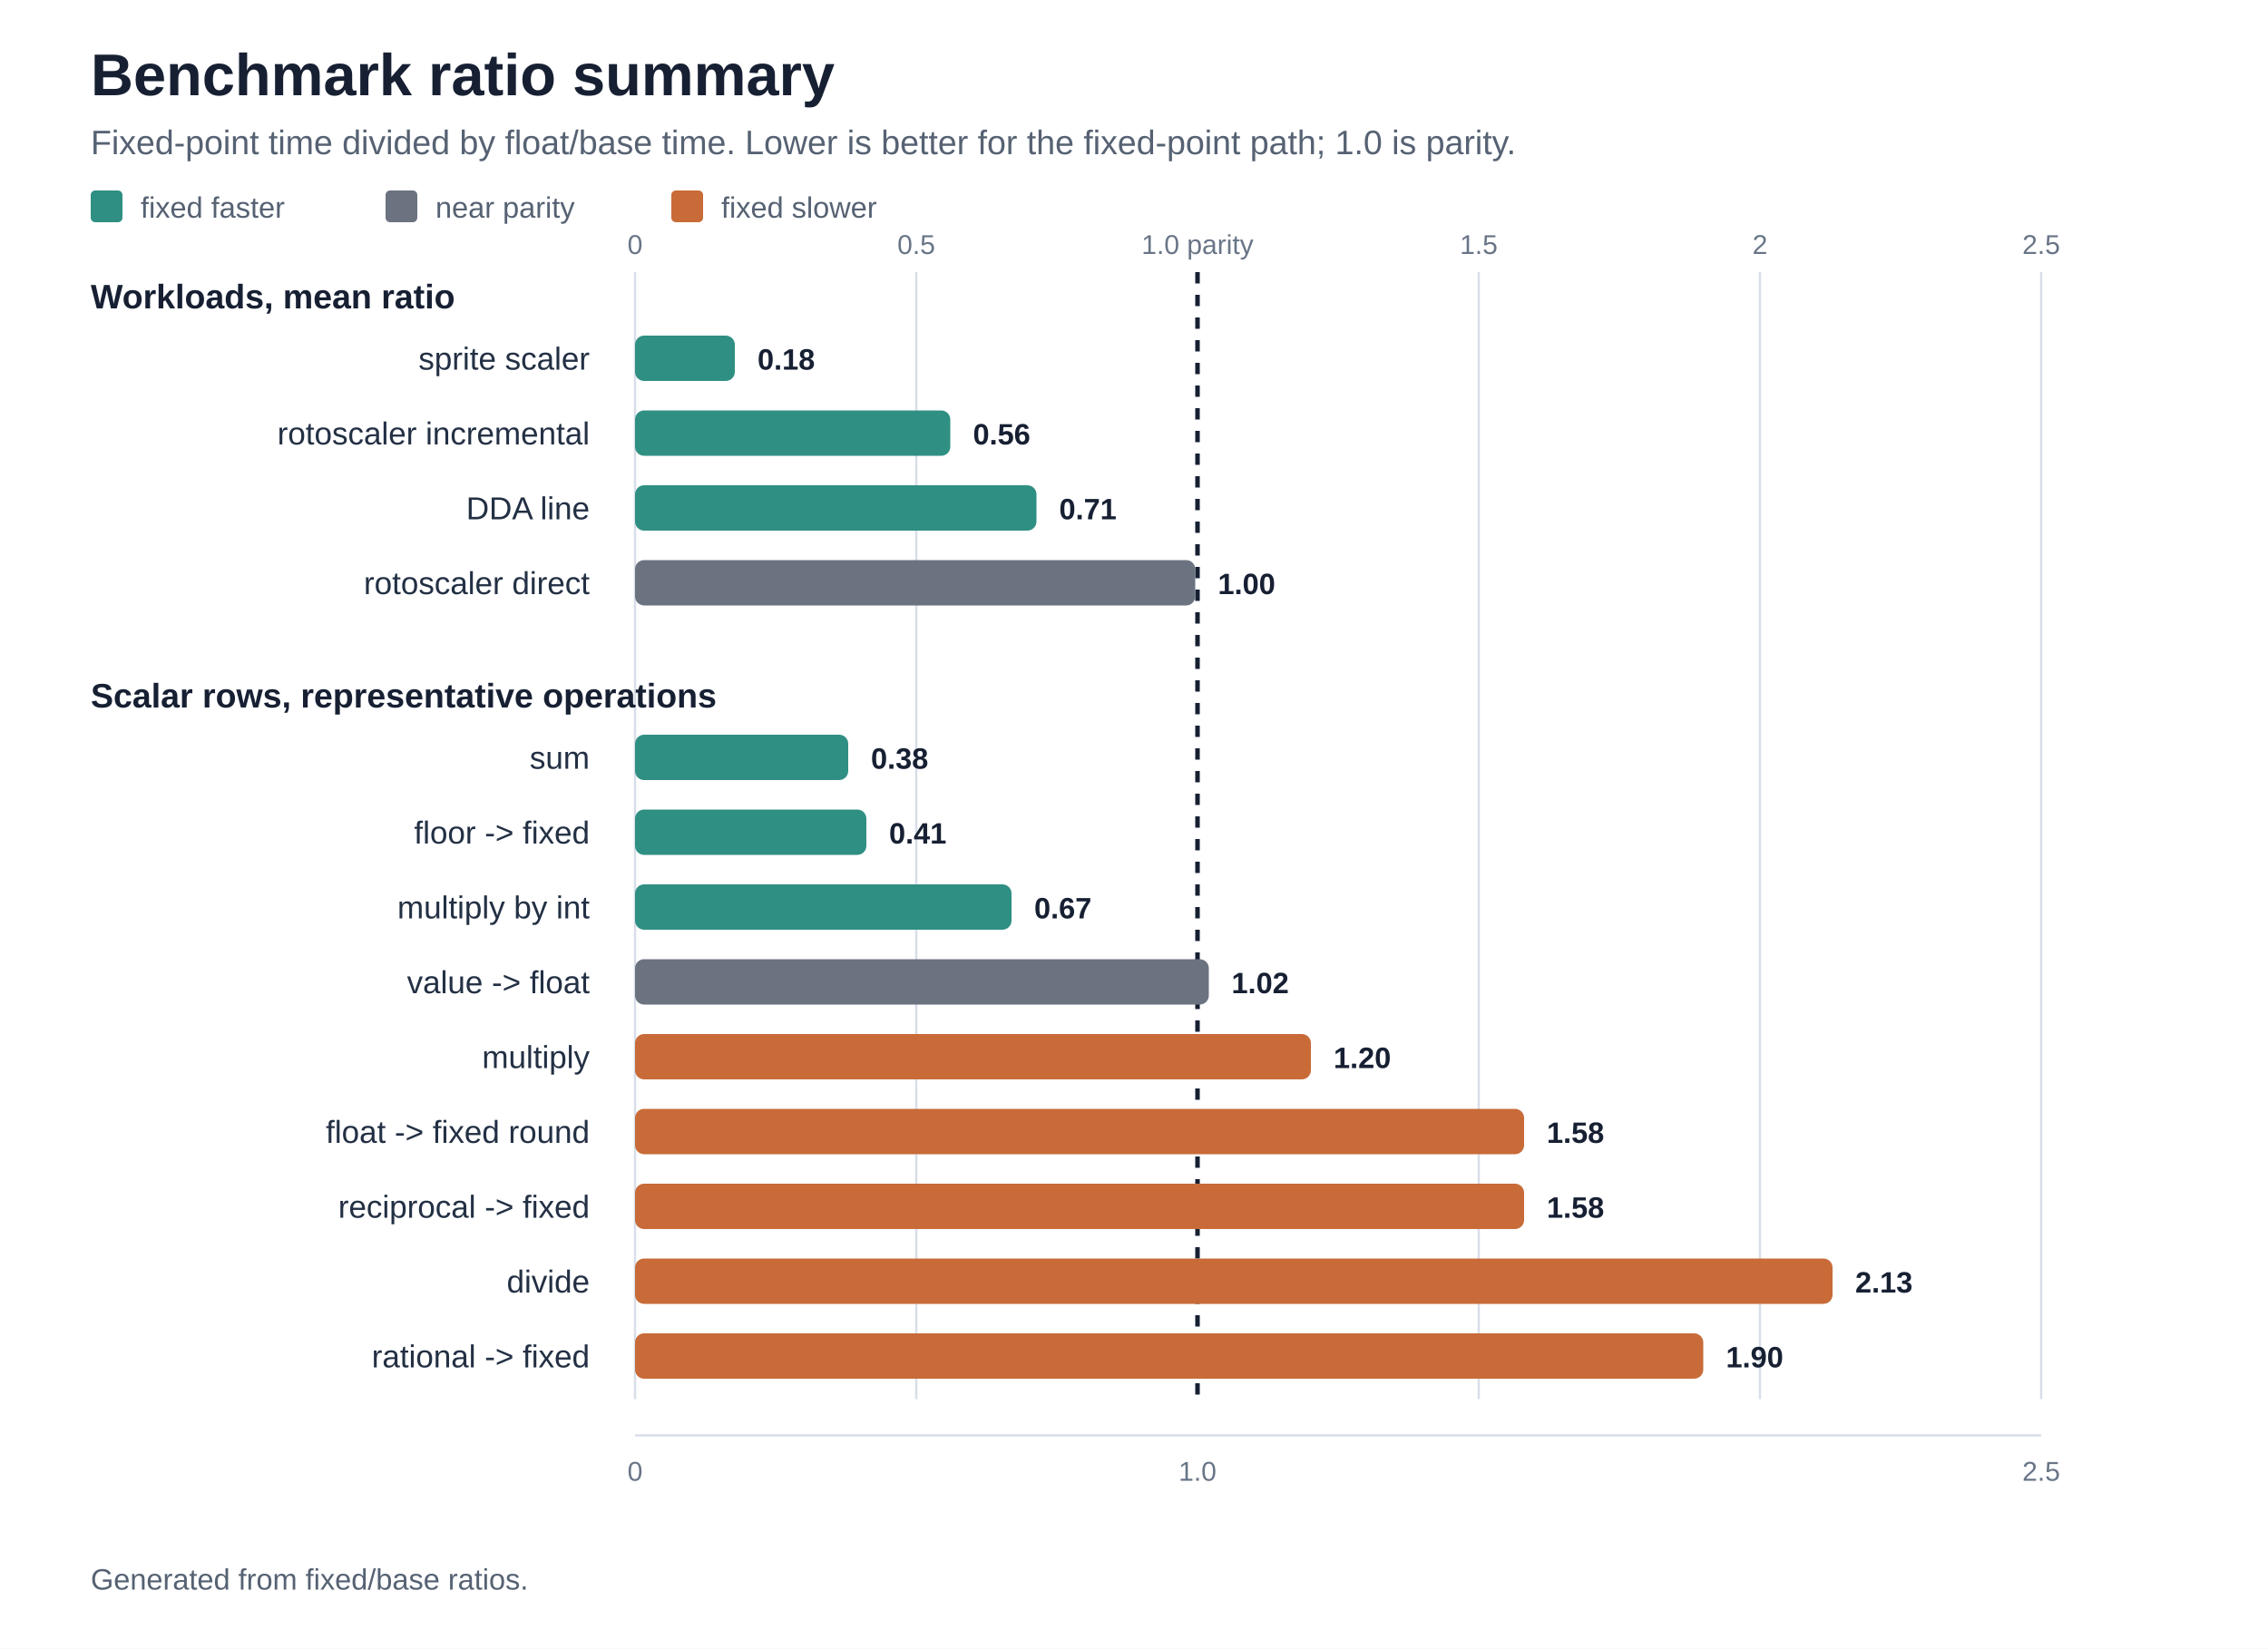
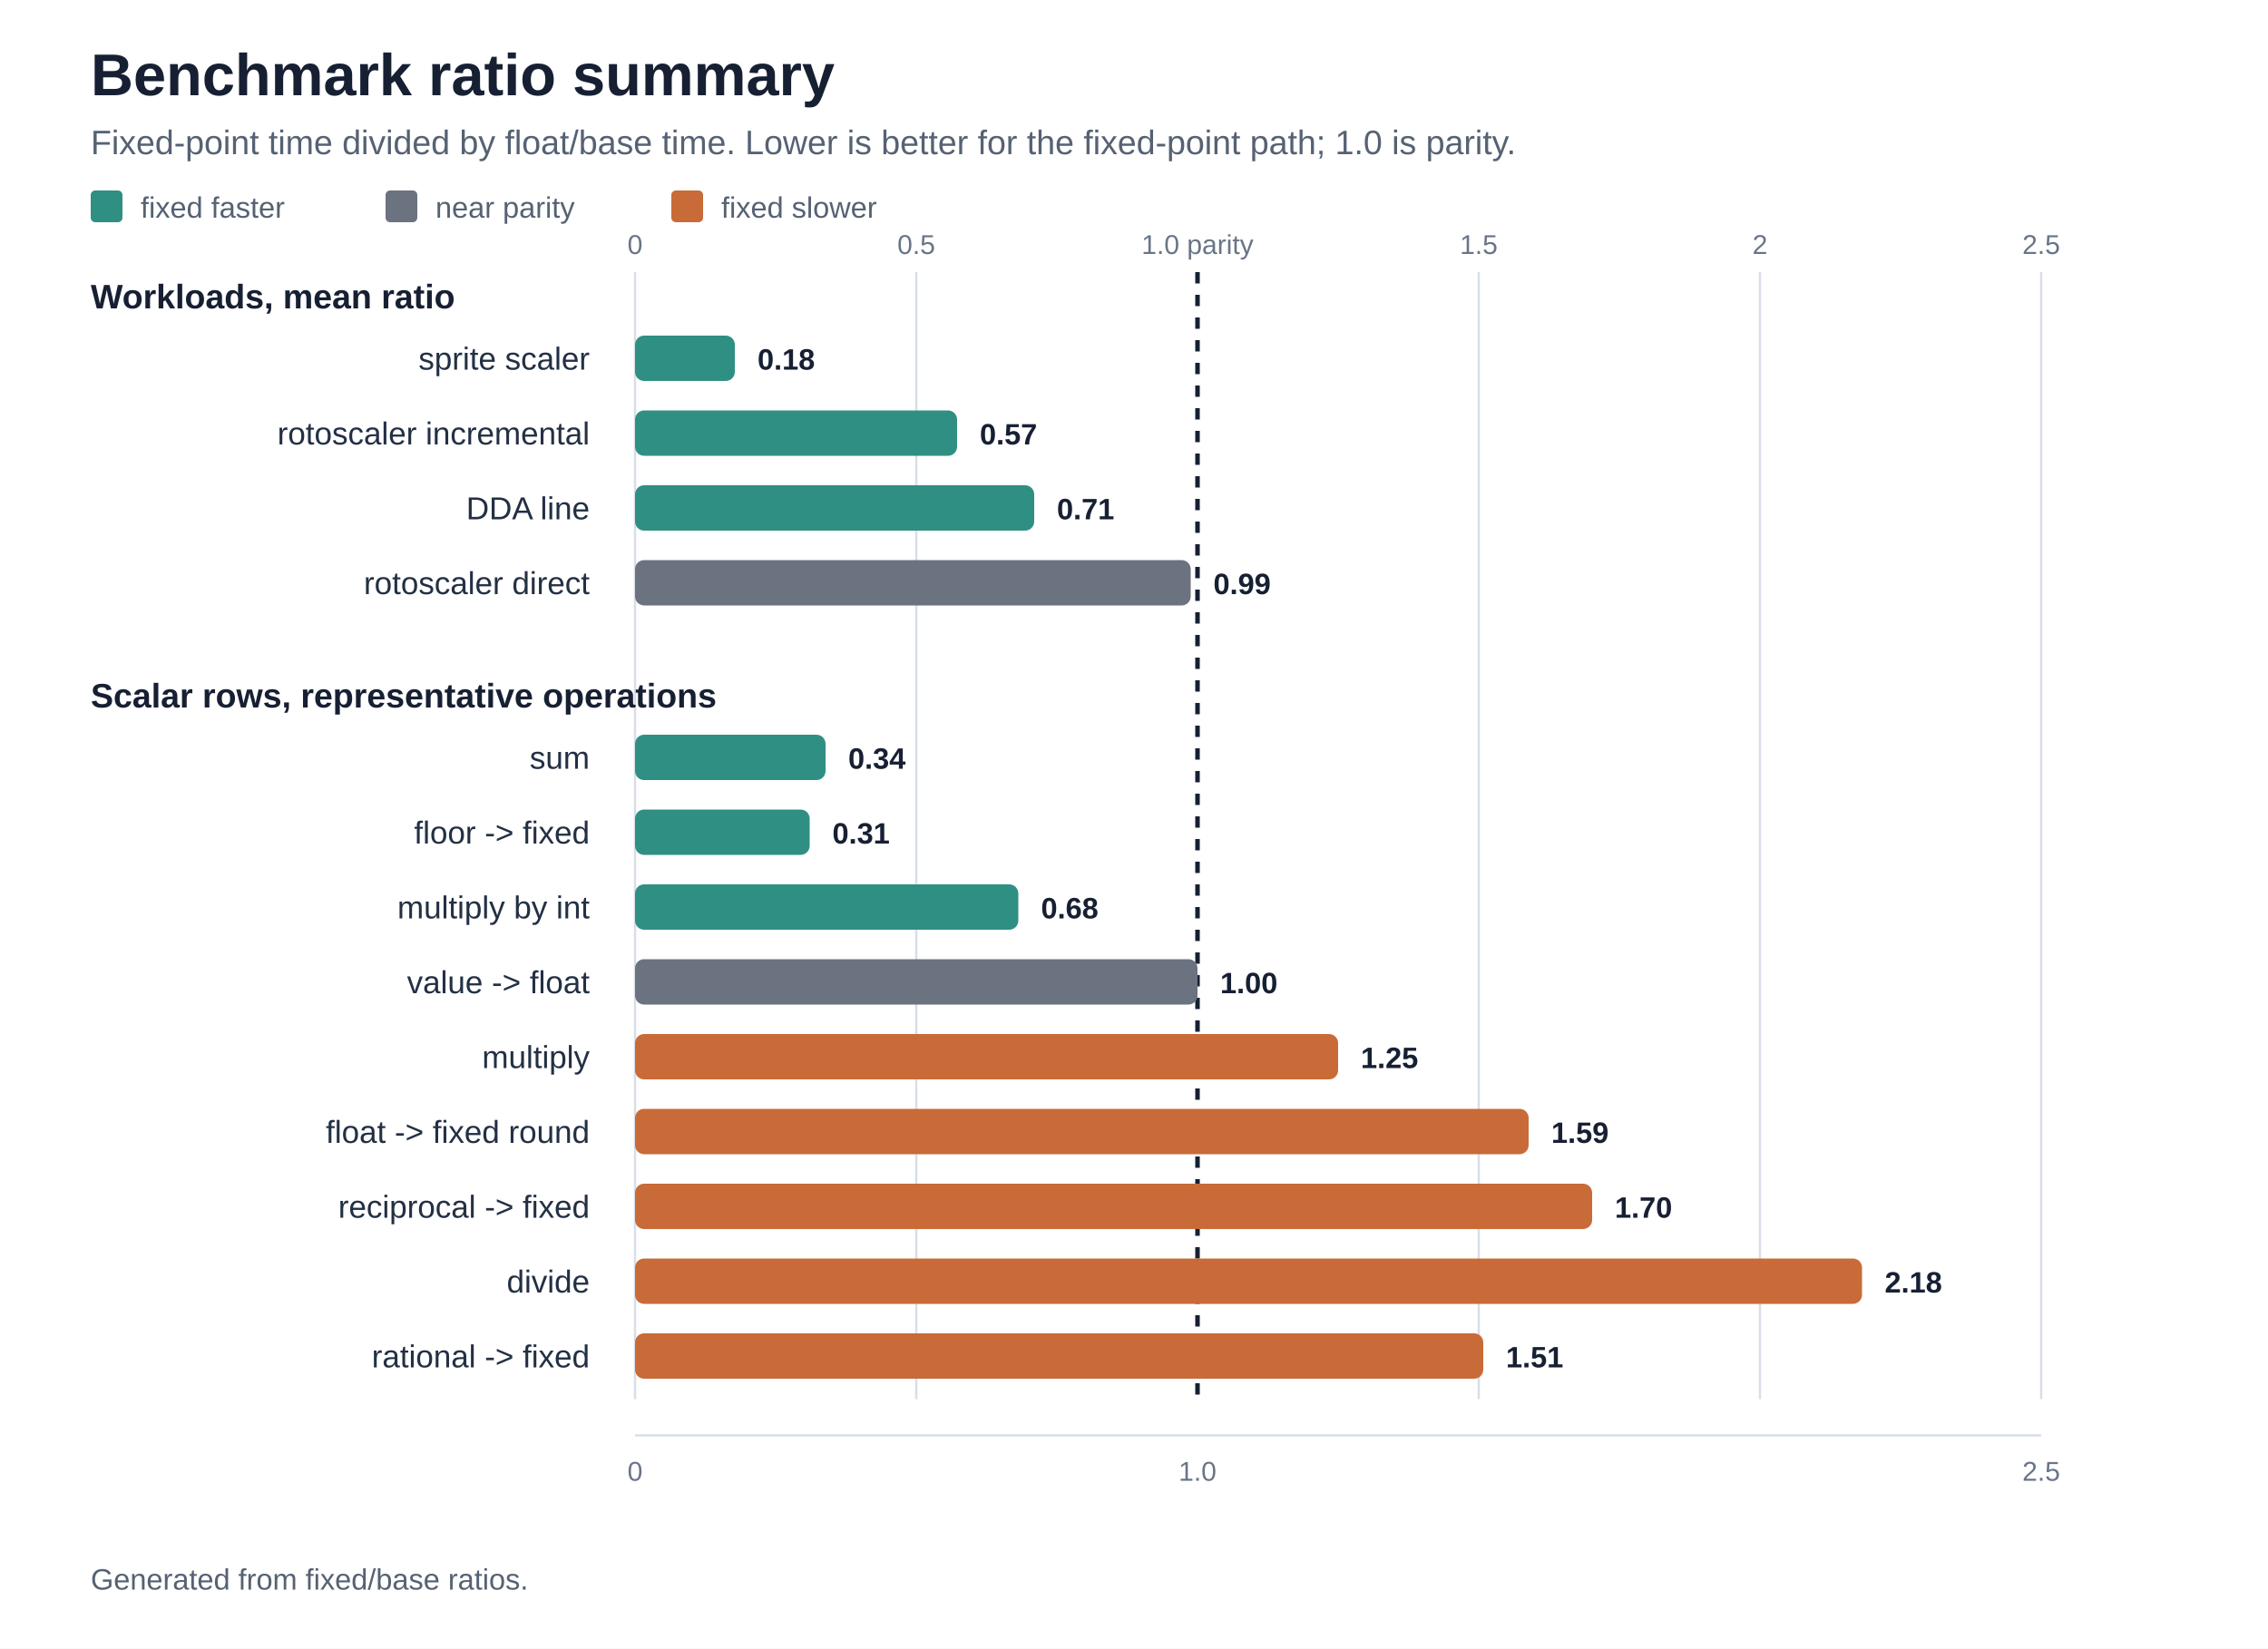
<svg xmlns="http://www.w3.org/2000/svg" width="1000" height="727" viewBox="0 0 1000 727" role="img" aria-labelledby="title desc">
  <style>
    .title { font: 700 26px Arial, Helvetica, sans-serif; fill: #172033; }
    .subtitle { font: 15px Arial, Helvetica, sans-serif; fill: #566273; }
    .axis { stroke: #d8dee8; stroke-width: 1; }
    .parity { stroke: #172033; stroke-width: 2; stroke-dasharray: 5 5; }
    .label { font: 14px Arial, Helvetica, sans-serif; fill: #233044; }
    .group { font: 700 15px Arial, Helvetica, sans-serif; fill: #172033; }
    .tick { font: 12px Arial, Helvetica, sans-serif; fill: #697587; }
    .value { font: 700 13px Arial, Helvetica, sans-serif; fill: #172033; }
    .note { font: 13px Arial, Helvetica, sans-serif; fill: #566273; }
    .faster { fill: #2f8f83; }
    .slower { fill: #c86b38; }
    .neutral { fill: #6b7280; }
  </style>
  <rect width="1000" height="727" fill="#ffffff" />
  <text x="40" y="42" class="title">Benchmark ratio summary</text>
  <text x="40" y="68" class="subtitle">Fixed-point time divided by float/base time. Lower is better for the fixed-point path; 1.0 is parity.</text>
  <rect x="40" y="84" width="14" height="14" rx="2" class="faster" />
  <text x="62" y="96" class="note">fixed faster</text>
  <rect x="170" y="84" width="14" height="14" rx="2" class="neutral" />
  <text x="192" y="96" class="note">near parity</text>
  <rect x="296" y="84" width="14" height="14" rx="2" class="slower" />
  <text x="318" y="96" class="note">fixed slower</text>
  <line x1="280" y1="120" x2="280" y2="617" class="axis" />
  <line x1="404" y1="120" x2="404" y2="617" class="axis" />
  <line x1="528" y1="120" x2="528" y2="617" class="parity" />
  <line x1="652" y1="120" x2="652" y2="617" class="axis" />
  <line x1="776" y1="120" x2="776" y2="617" class="axis" />
  <line x1="900" y1="120" x2="900" y2="617" class="axis" />
  <text x="280" y="112" text-anchor="middle" class="tick">0</text>
  <text x="404" y="112" text-anchor="middle" class="tick">0.5</text>
  <text x="528" y="112" text-anchor="middle" class="tick">1.0 parity</text>
  <text x="652" y="112" text-anchor="middle" class="tick">1.5</text>
  <text x="776" y="112" text-anchor="middle" class="tick">2</text>
  <text x="900" y="112" text-anchor="middle" class="tick">2.5</text>
  <text x="40" y="136" class="group">Workloads, mean ratio</text>
  <text x="260" y="163" text-anchor="end" class="label">sprite scaler</text>
  <rect x="280" y="148" width="44" height="20" rx="4" class="faster" />
  <text x="334" y="163" class="value">0.18</text>
  <text x="260" y="196" text-anchor="end" class="label">rotoscaler incremental</text>
-   <rect x="280" y="181" width="139" height="20" rx="4" class="faster" />
-   <text x="429" y="196" class="value">0.56</text>
+   <rect x="280" y="181" width="142" height="20" rx="4" class="faster" />
+   <text x="432" y="196" class="value">0.57</text>
  <text x="260" y="229" text-anchor="end" class="label">DDA line</text>
-   <rect x="280" y="214" width="177" height="20" rx="4" class="faster" />
-   <text x="467" y="229" class="value">0.71</text>
+   <rect x="280" y="214" width="176" height="20" rx="4" class="faster" />
+   <text x="466" y="229" class="value">0.71</text>
  <text x="260" y="262" text-anchor="end" class="label">rotoscaler direct</text>
-   <rect x="280" y="247" width="247" height="20" rx="4" class="neutral" />
-   <text x="537" y="262" class="value">1.00</text>
+   <rect x="280" y="247" width="245" height="20" rx="4" class="neutral" />
+   <text x="535" y="262" class="value">0.99</text>
  <text x="40" y="312" class="group">Scalar rows, representative operations</text>
  <text x="260" y="339" text-anchor="end" class="label">sum</text>
-   <rect x="280" y="324" width="94" height="20" rx="4" class="faster" />
-   <text x="384" y="339" class="value">0.38</text>
+   <rect x="280" y="324" width="84" height="20" rx="4" class="faster" />
+   <text x="374" y="339" class="value">0.34</text>
  <text x="260" y="372" text-anchor="end" class="label">floor -&gt; fixed</text>
-   <rect x="280" y="357" width="102" height="20" rx="4" class="faster" />
-   <text x="392" y="372" class="value">0.41</text>
+   <rect x="280" y="357" width="77" height="20" rx="4" class="faster" />
+   <text x="367" y="372" class="value">0.31</text>
  <text x="260" y="405" text-anchor="end" class="label">multiply by int</text>
-   <rect x="280" y="390" width="166" height="20" rx="4" class="faster" />
-   <text x="456" y="405" class="value">0.67</text>
+   <rect x="280" y="390" width="169" height="20" rx="4" class="faster" />
+   <text x="459" y="405" class="value">0.68</text>
  <text x="260" y="438" text-anchor="end" class="label">value -&gt; float</text>
-   <rect x="280" y="423" width="253" height="20" rx="4" class="neutral" />
-   <text x="543" y="438" class="value">1.02</text>
+   <rect x="280" y="423" width="248" height="20" rx="4" class="neutral" />
+   <text x="538" y="438" class="value">1.00</text>
  <text x="260" y="471" text-anchor="end" class="label">multiply</text>
-   <rect x="280" y="456" width="298" height="20" rx="4" class="slower" />
-   <text x="588" y="471" class="value">1.20</text>
+   <rect x="280" y="456" width="310" height="20" rx="4" class="slower" />
+   <text x="600" y="471" class="value">1.25</text>
  <text x="260" y="504" text-anchor="end" class="label">float -&gt; fixed round</text>
-   <rect x="280" y="489" width="392" height="20" rx="4" class="slower" />
-   <text x="682" y="504" class="value">1.58</text>
+   <rect x="280" y="489" width="394" height="20" rx="4" class="slower" />
+   <text x="684" y="504" class="value">1.59</text>
  <text x="260" y="537" text-anchor="end" class="label">reciprocal -&gt; fixed</text>
-   <rect x="280" y="522" width="392" height="20" rx="4" class="slower" />
-   <text x="682" y="537" class="value">1.58</text>
+   <rect x="280" y="522" width="422" height="20" rx="4" class="slower" />
+   <text x="712" y="537" class="value">1.70</text>
  <text x="260" y="570" text-anchor="end" class="label">divide</text>
-   <rect x="280" y="555" width="528" height="20" rx="4" class="slower" />
-   <text x="818" y="570" class="value">2.13</text>
+   <rect x="280" y="555" width="541" height="20" rx="4" class="slower" />
+   <text x="831" y="570" class="value">2.18</text>
  <text x="260" y="603" text-anchor="end" class="label">rational -&gt; fixed</text>
-   <rect x="280" y="588" width="471" height="20" rx="4" class="slower" />
-   <text x="761" y="603" class="value">1.90</text>
+   <rect x="280" y="588" width="374" height="20" rx="4" class="slower" />
+   <text x="664" y="603" class="value">1.51</text>
  <line x1="280" y1="633" x2="900" y2="633" class="axis" />
  <text x="280" y="653" text-anchor="middle" class="tick">0</text>
  <text x="528" y="653" text-anchor="middle" class="tick">1.0</text>
  <text x="900" y="653" text-anchor="middle" class="tick">2.5</text>
  <text x="40" y="701" class="note">Generated from fixed/base ratios.</text>
</svg>
